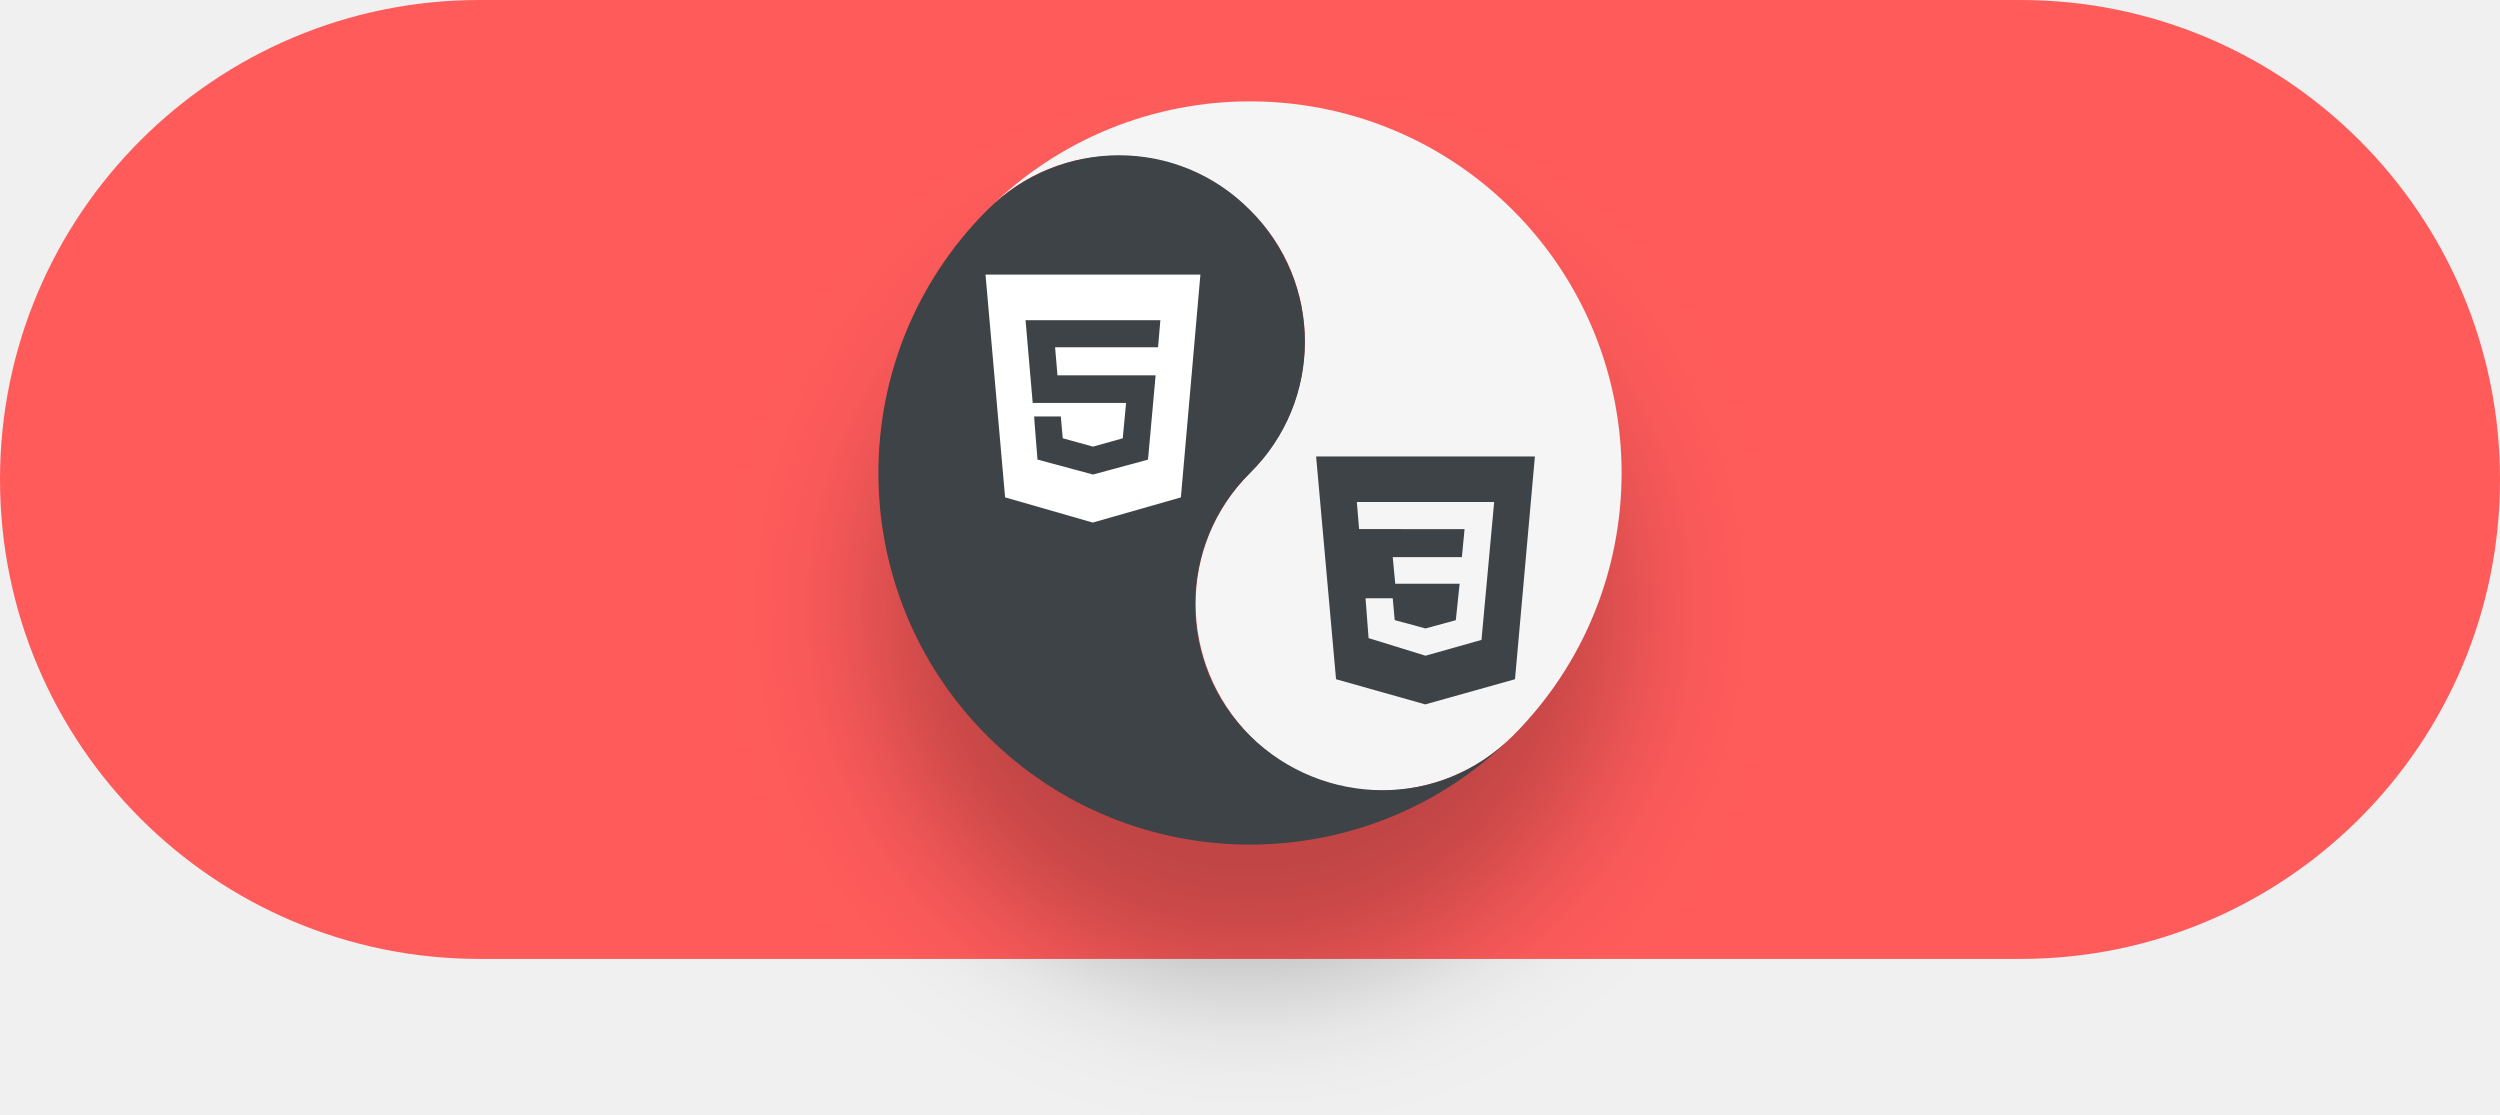
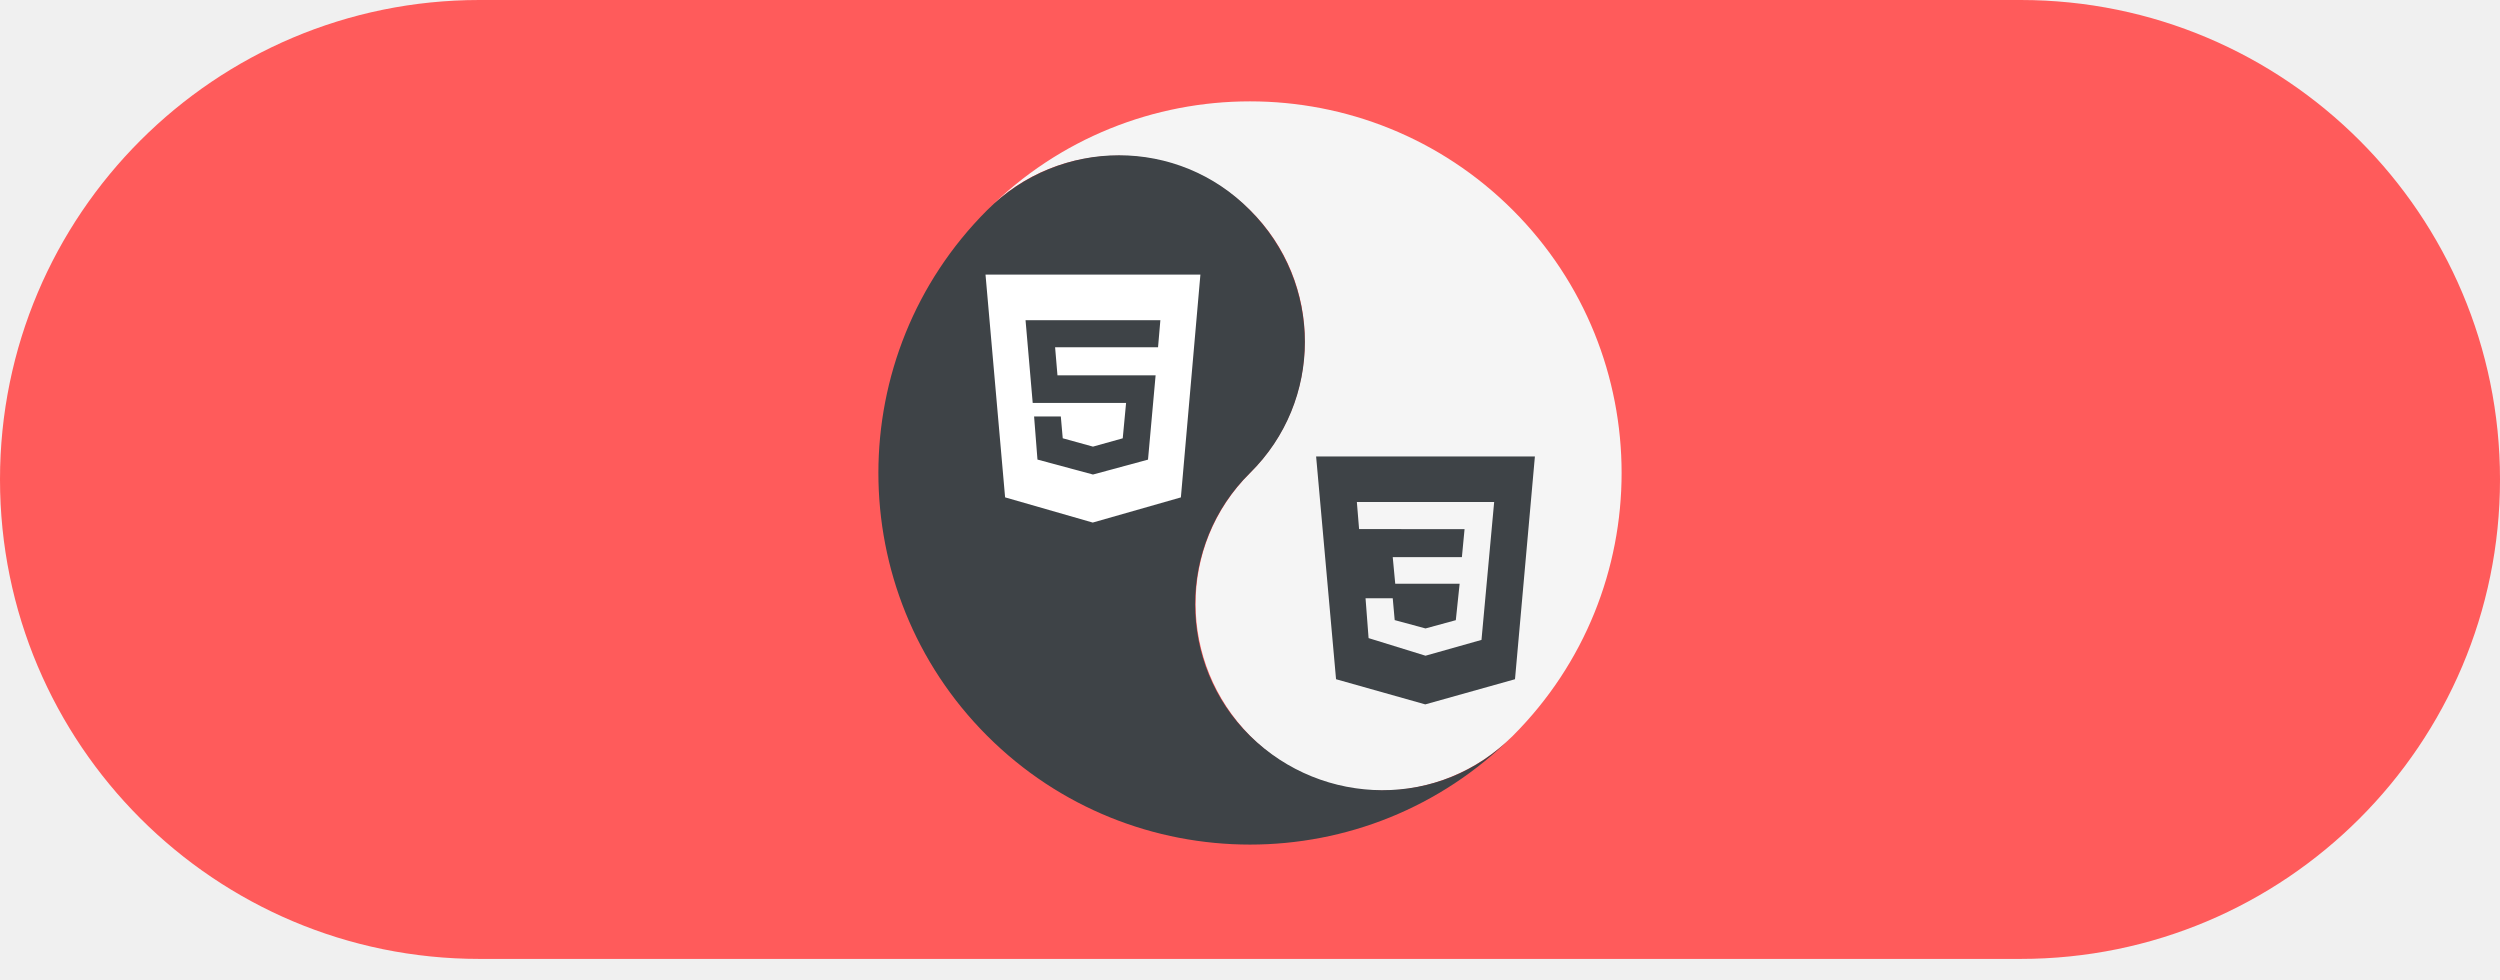
- <svg xmlns="http://www.w3.org/2000/svg" width="74" height="33" viewBox="0 0 74 33" fill="none">
+ <svg xmlns="http://www.w3.org/2000/svg" width="74" height="29" viewBox="0 0 74 29" fill="none">
  <path d="M0 14.192C0 6.354 6.354 0 14.192 0H59.808C67.646 0 74 6.354 74 14.192V14.192C74 22.03 67.646 28.384 59.808 28.384H14.192C6.354 28.384 0 22.03 0 14.192V14.192Z" fill="#FF5B5B" />
-   <g filter="url(#filter0_d)">
-     <path d="M44.78 6.22C49.073 10.514 49.073 17.486 44.78 21.78C42.615 23.945 39.128 23.945 37 21.78C34.871 19.615 34.835 16.165 37 14C39.165 11.835 39.165 8.349 37 6.22C34.835 4.092 31.349 4.055 29.22 6.22C33.514 1.927 40.486 1.927 44.78 6.22Z" fill="#F5F5F5" />
-     <path d="M29.22 21.78C24.927 17.486 24.927 10.514 29.22 6.22C31.385 4.055 34.872 4.055 37 6.22C39.165 8.385 39.165 11.872 37 14C34.835 16.128 34.835 19.651 37 21.78C39.165 23.908 42.651 23.945 44.78 21.78C40.486 26.073 33.514 26.073 29.22 21.78" fill="#3E4347" />
-     <path d="M38.957 13.511H45.433L44.844 20.105L42.188 20.85L39.547 20.105L38.957 13.511ZM44.227 14.86L40.163 14.859L40.229 15.661L43.351 15.662L43.272 16.492H41.225L41.299 17.279H43.205L43.092 18.357L42.195 18.602L41.283 18.355L41.225 17.709H40.42L40.51 18.888L42.195 19.409L43.852 18.941L44.227 14.861V14.86Z" fill="#3E4347" />
-     <path d="M29.171 8.128H35.532L34.954 14.723L32.345 15.468L29.751 14.722L29.171 8.128ZM31.301 11.11L31.231 10.279L34.278 10.28L34.347 9.478L30.356 9.477L30.568 11.927H33.332L33.233 12.974L32.352 13.22L31.457 12.973L31.4 12.327H30.609L30.709 13.603L32.352 14.046L33.981 13.605L34.206 11.11H31.301V11.11Z" fill="white" />
-   </g>
-   <defs>
-     <filter id="filter0_d" x="22" y="3" width="30" height="30" filterUnits="userSpaceOnUse" color-interpolation-filters="sRGB">
-       <feFlood flood-opacity="0" result="BackgroundImageFix" />
-       <feColorMatrix in="SourceAlpha" type="matrix" values="0 0 0 0 0 0 0 0 0 0 0 0 0 0 0 0 0 0 127 0" />
-       <feOffset dy="4" />
-       <feGaussianBlur stdDeviation="2" />
-       <feColorMatrix type="matrix" values="0 0 0 0 0 0 0 0 0 0 0 0 0 0 0 0 0 0 0.25 0" />
-       <feBlend mode="normal" in2="BackgroundImageFix" result="effect1_dropShadow" />
-       <feBlend mode="normal" in="SourceGraphic" in2="effect1_dropShadow" result="shape" />
-     </filter>
-   </defs>
+   <path d="M44.78 6.22C49.073 10.514 49.073 17.486 44.78 21.78C42.615 23.945 39.128 23.945 37 21.78C34.871 19.615 34.835 16.165 37 14C39.165 11.835 39.165 8.349 37 6.22C34.835 4.092 31.349 4.055 29.22 6.22C33.514 1.927 40.486 1.927 44.78 6.22Z" fill="#F5F5F5" />
+   <path d="M29.22 21.78C24.927 17.486 24.927 10.514 29.22 6.22C31.385 4.055 34.872 4.055 37 6.22C39.165 8.385 39.165 11.872 37 14C34.835 16.128 34.835 19.651 37 21.78C39.165 23.908 42.651 23.945 44.78 21.78C40.486 26.073 33.514 26.073 29.22 21.78" fill="#3E4347" />
+   <path d="M38.957 13.511H45.433L44.844 20.105L42.188 20.85L39.547 20.105L38.957 13.511ZM44.227 14.86L40.163 14.859L40.229 15.661L43.351 15.662L43.272 16.492H41.225L41.299 17.279H43.205L43.092 18.357L42.195 18.602L41.283 18.355L41.225 17.709H40.42L40.51 18.888L42.195 19.409L43.852 18.941L44.227 14.861V14.86Z" fill="#3E4347" />
+   <path d="M29.171 8.128H35.532L34.954 14.723L32.345 15.468L29.751 14.722L29.171 8.128ZM31.301 11.11L31.231 10.279L34.278 10.28L34.347 9.478L30.356 9.477L30.568 11.927H33.332L33.233 12.974L32.352 13.22L31.457 12.973L31.4 12.327H30.609L30.709 13.603L32.352 14.046L33.981 13.605L34.206 11.11H31.301V11.11Z" fill="white" />
</svg>
